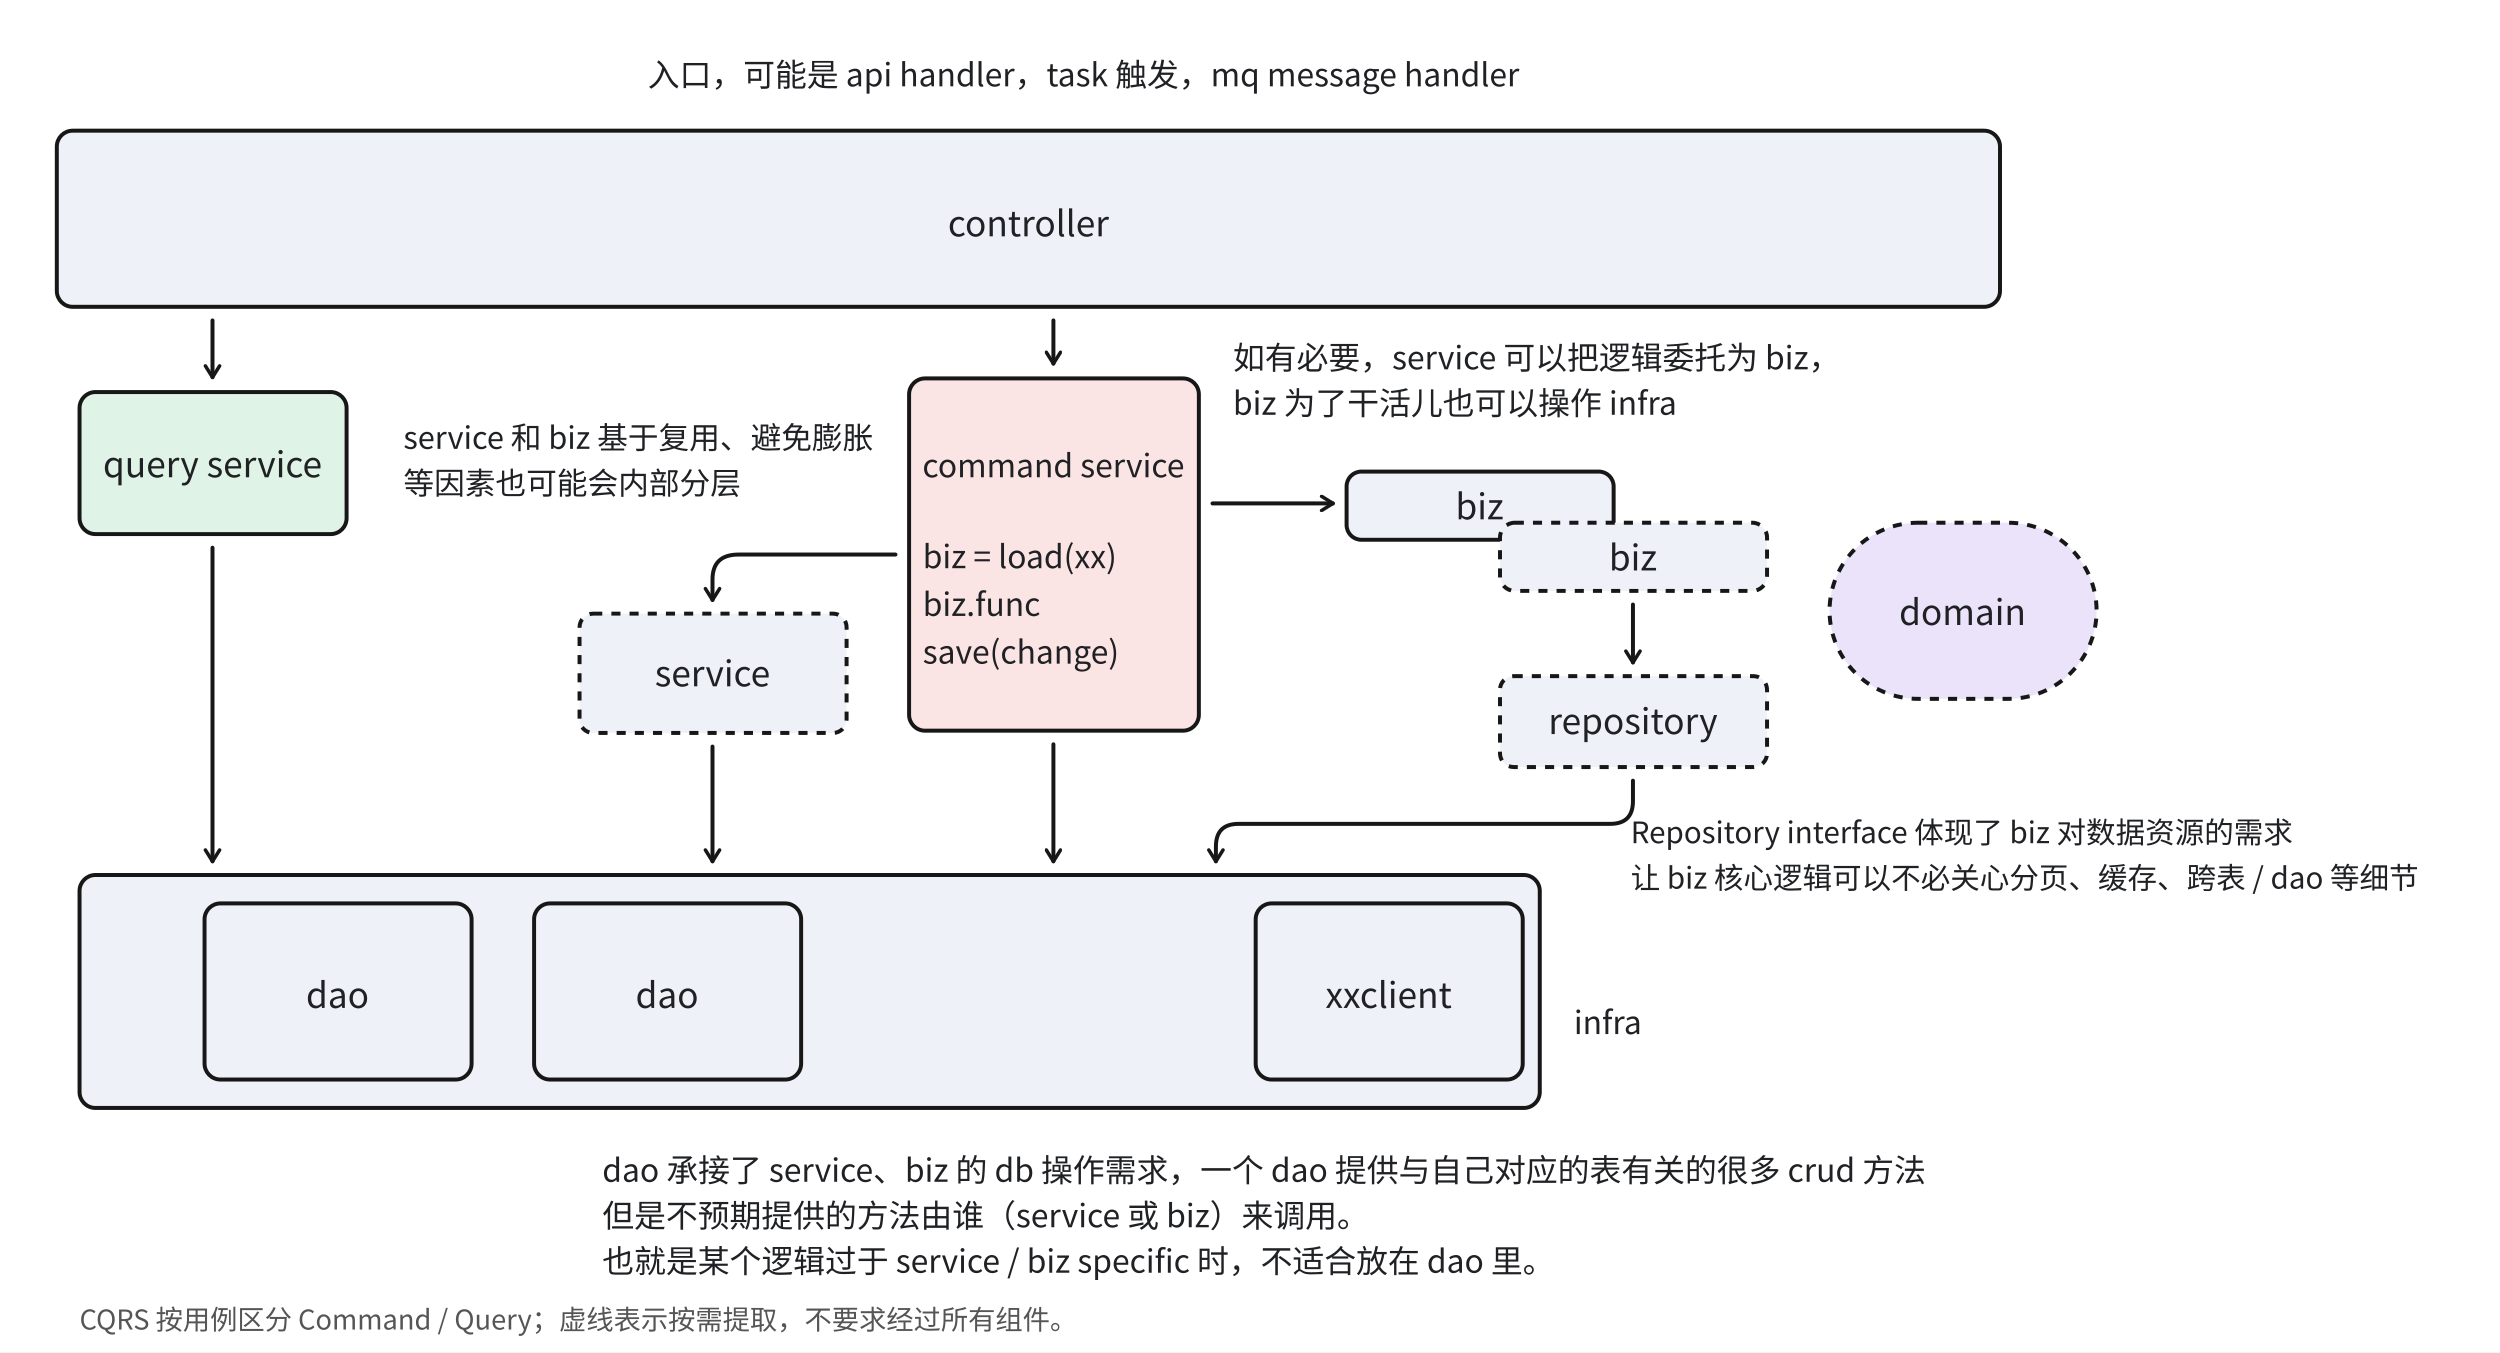
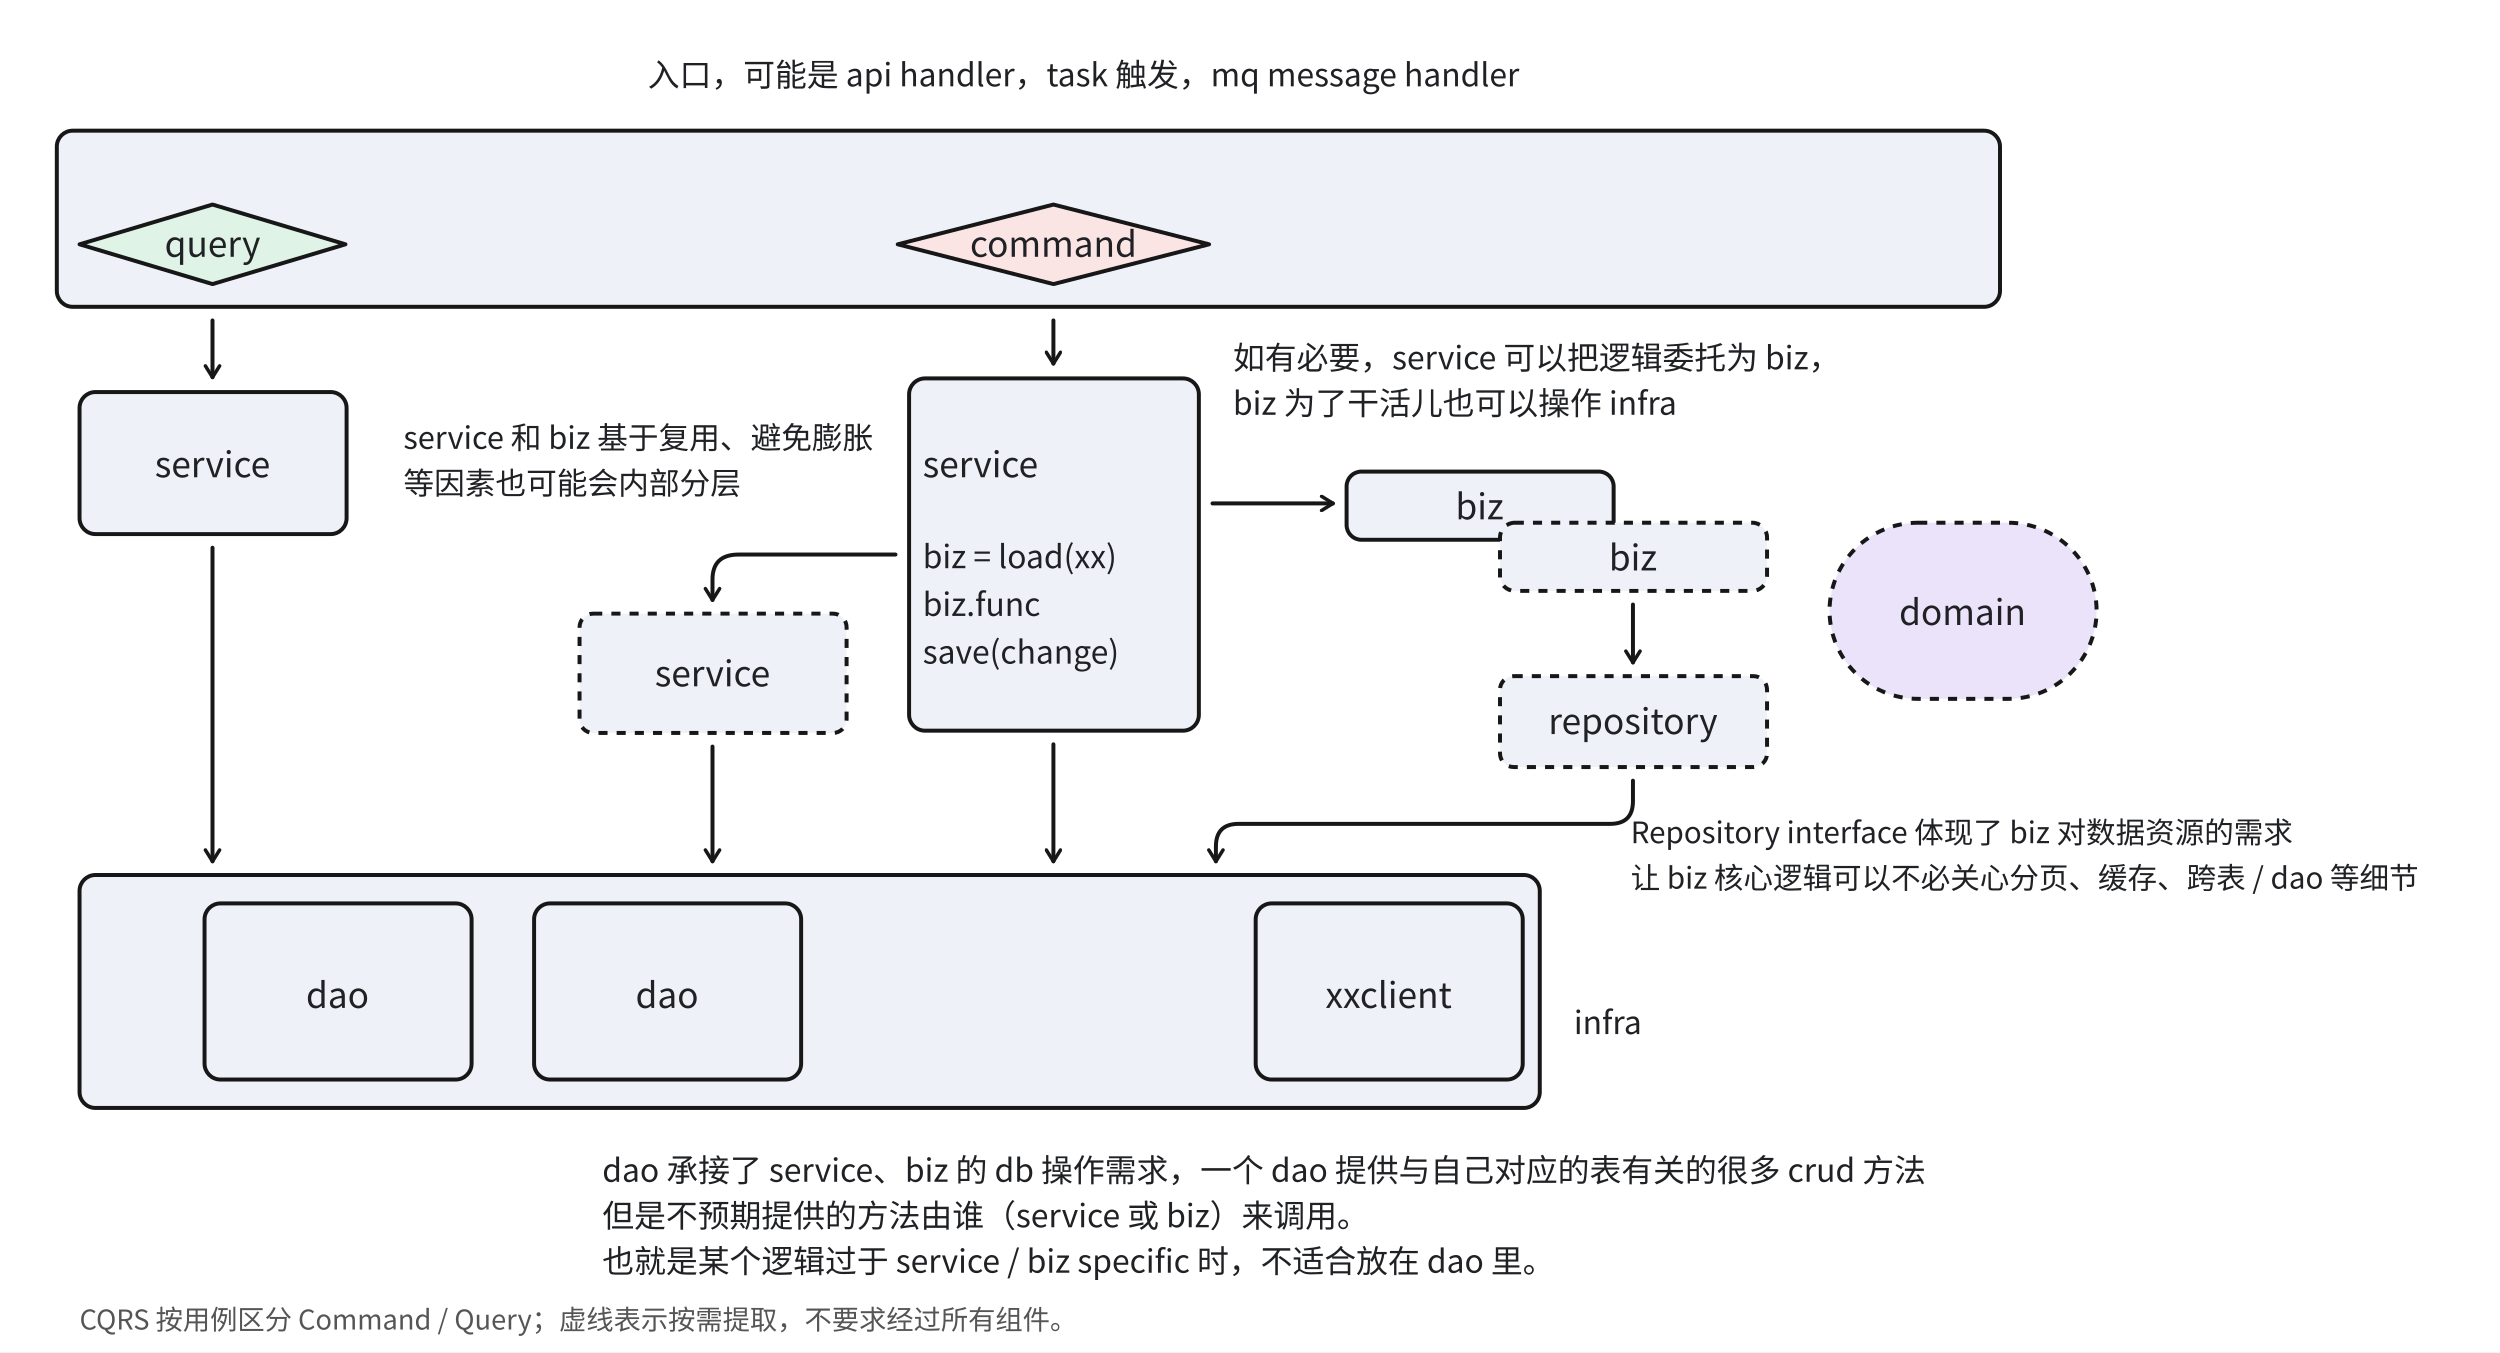
<svg xmlns="http://www.w3.org/2000/svg" width="2200" height="1190" viewBox="0 0 2200 1190" role="img" aria-labelledby="title desc">
  <defs>
    <marker id="arrow" viewBox="0 0 12 12" refX="10" refY="6" markerWidth="15" markerHeight="15" orient="auto" markerUnits="userSpaceOnUse">
      <path d="M 2 1 L 10 6 L 2 11" fill="none" stroke="#171717" stroke-width="2.5" stroke-linecap="round" stroke-linejoin="round" />
    </marker>
    <style>
      text { font-family: -apple-system, BlinkMacSystemFont, 'PingFang SC', 'Microsoft YaHei', 'Noto Sans CJK SC', sans-serif; fill: #202124; font-size: 28px; }
      .box { fill: #eef2f8; stroke: #171717; stroke-width: 3.5; }
      .optional { stroke-dasharray: 8 8; }
      .flow { fill: none; stroke: #171717; stroke-width: 3.5; stroke-linecap: round; stroke-linejoin: round; marker-end: url(#arrow); }
      .label { font-size: 31px; text-anchor: middle; }
      .note { font-size: 28px; }
      .footer { font-size: 24px; fill: #555; }
    </style>
  </defs>
  <rect width="2200" height="1190" fill="white" />
  <text x="570" y="76">入口，可能是 api handler，task 触发，mq message handler</text>
  <rect class="box" x="50" y="115" width="1710" height="155" rx="14" />
-   <text class="label" x="905" y="208">controller</text>
+   <polygon points="70,215 187,180 304,215 187,250" fill="#dff3e7" stroke="#171717" stroke-width="3.5" stroke-linejoin="round" />
+   <text class="label" x="187" y="226">query</text>
+   <polygon points="790,215 927,180 1064,215 927,250" fill="#fbe4e4" stroke="#171717" stroke-width="3.5" stroke-linejoin="round" />
+   <text class="label" x="927" y="226">command</text>
  <path class="flow" d="M 187 282 V 332" />
-   <rect class="box" x="70" y="345" width="235" height="125" rx="14" style="fill:#dff3e7" />
-   <text class="label" x="187" y="420">query service</text>
+   <rect class="box" x="70" y="345" width="235" height="125" rx="14" />
+   <text class="label" x="187" y="420">service</text>
  <path class="flow" d="M 187 482 V 758" />
  <path class="flow" d="M 927 282 V 320" />
-   <rect class="box" x="800" y="333" width="255" height="310" rx="14" style="fill:#fbe4e4" />
-   <text class="label" x="927" y="420" style="font-size:28px">command service</text>
+   <rect class="box" x="800" y="333" width="255" height="310" rx="14" />
+   <text x="812" y="420" style="font-size:31px">service</text>
  <text x="812" y="500">biz = load(xx)</text>
  <text x="812" y="542">biz.func</text>
  <text x="812" y="584">save(change)</text>
  <path class="flow" d="M 927 655 V 758" />
  <text class="note" x="355" y="395" style="font-size:27px">
    <tspan x="355" dy="0">service 和 biz 基于复用、避免膨胀</tspan>
    <tspan x="355" dy="40">等因素也可能会内部分层</tspan>
  </text>
  <path class="flow" d="M 788 488 H 650 Q 627 488 627 510 V 528" />
  <rect class="box optional" x="510" y="540" width="235" height="105" rx="12" />
  <text class="label" x="627" y="604">service</text>
  <path class="flow" d="M 627 657 V 758" />
  <text class="note" x="1085" y="325">
    <tspan x="1085" dy="0">如有必要，service 可以把逻辑委托为 biz，</tspan>
    <tspan x="1085" dy="40">biz 为了干活儿也可以操作 infra</tspan>
  </text>
  <path class="flow" d="M 1067 443 H 1173" />
  <rect class="box" x="1185" y="415" width="235" height="60" rx="13" />
  <text class="label" x="1302" y="457">biz</text>
  <rect class="box optional" x="1320" y="460" width="235" height="60" rx="13" />
  <text class="label" x="1437" y="502">biz</text>
  <path class="flow" d="M 1437 532 V 583" />
  <rect class="box optional" x="1320" y="595" width="235" height="80" rx="12" />
  <text class="label" x="1437" y="646">repository</text>
  <rect class="box optional" x="1610" y="460" width="235" height="155" rx="78" style="fill:#eae3fa" />
  <text class="label" x="1727" y="550">domain</text>
  <path class="flow" d="M 1437 687 V 705 Q 1437 725 1417 725 H 1090 Q 1070 725 1070 745 V 758" />
  <text class="note" x="1435" y="742" style="font-size:26px">
    <tspan x="1435" dy="0">Repository interface 体现了 biz 对数据资源的需求</tspan>
    <tspan x="1435" dy="40">让 biz 核心逻辑可以不必关心分页、缓存、跨表 / dao 等细节</tspan>
  </text>
  <rect class="box" x="70" y="770" width="1285" height="205" rx="14" />
  <rect class="box" x="180" y="795" width="235" height="155" rx="14" />
  <text class="label" x="297" y="887">dao</text>
  <rect class="box" x="470" y="795" width="235" height="155" rx="14" />
  <text class="label" x="587" y="887">dao</text>
  <rect class="box" x="1105" y="795" width="235" height="155" rx="14" />
  <text class="label" x="1222" y="887">xxclient</text>
  <text x="1385" y="910">infra</text>
  <text class="note" x="530" y="1040">
    <tspan x="530" dy="0">dao 承接了 service、biz 的 db 操作需求，一个 dao 提供与自己对应的表有关的很多 crud 方法</tspan>
    <tspan x="530" dy="40">但是不预期提供的方法由谁（service 或 biz）来调用。</tspan>
    <tspan x="530" dy="40">也就是某个逻辑过于 service / biz specific 时，不适合放在 dao 里。</tspan>
  </text>
  <text class="footer" x="70" y="1170">CQRS 按用例区分 Command / Query；虚线表示按需提取，不要求经过所有组件。</text>
</svg>
